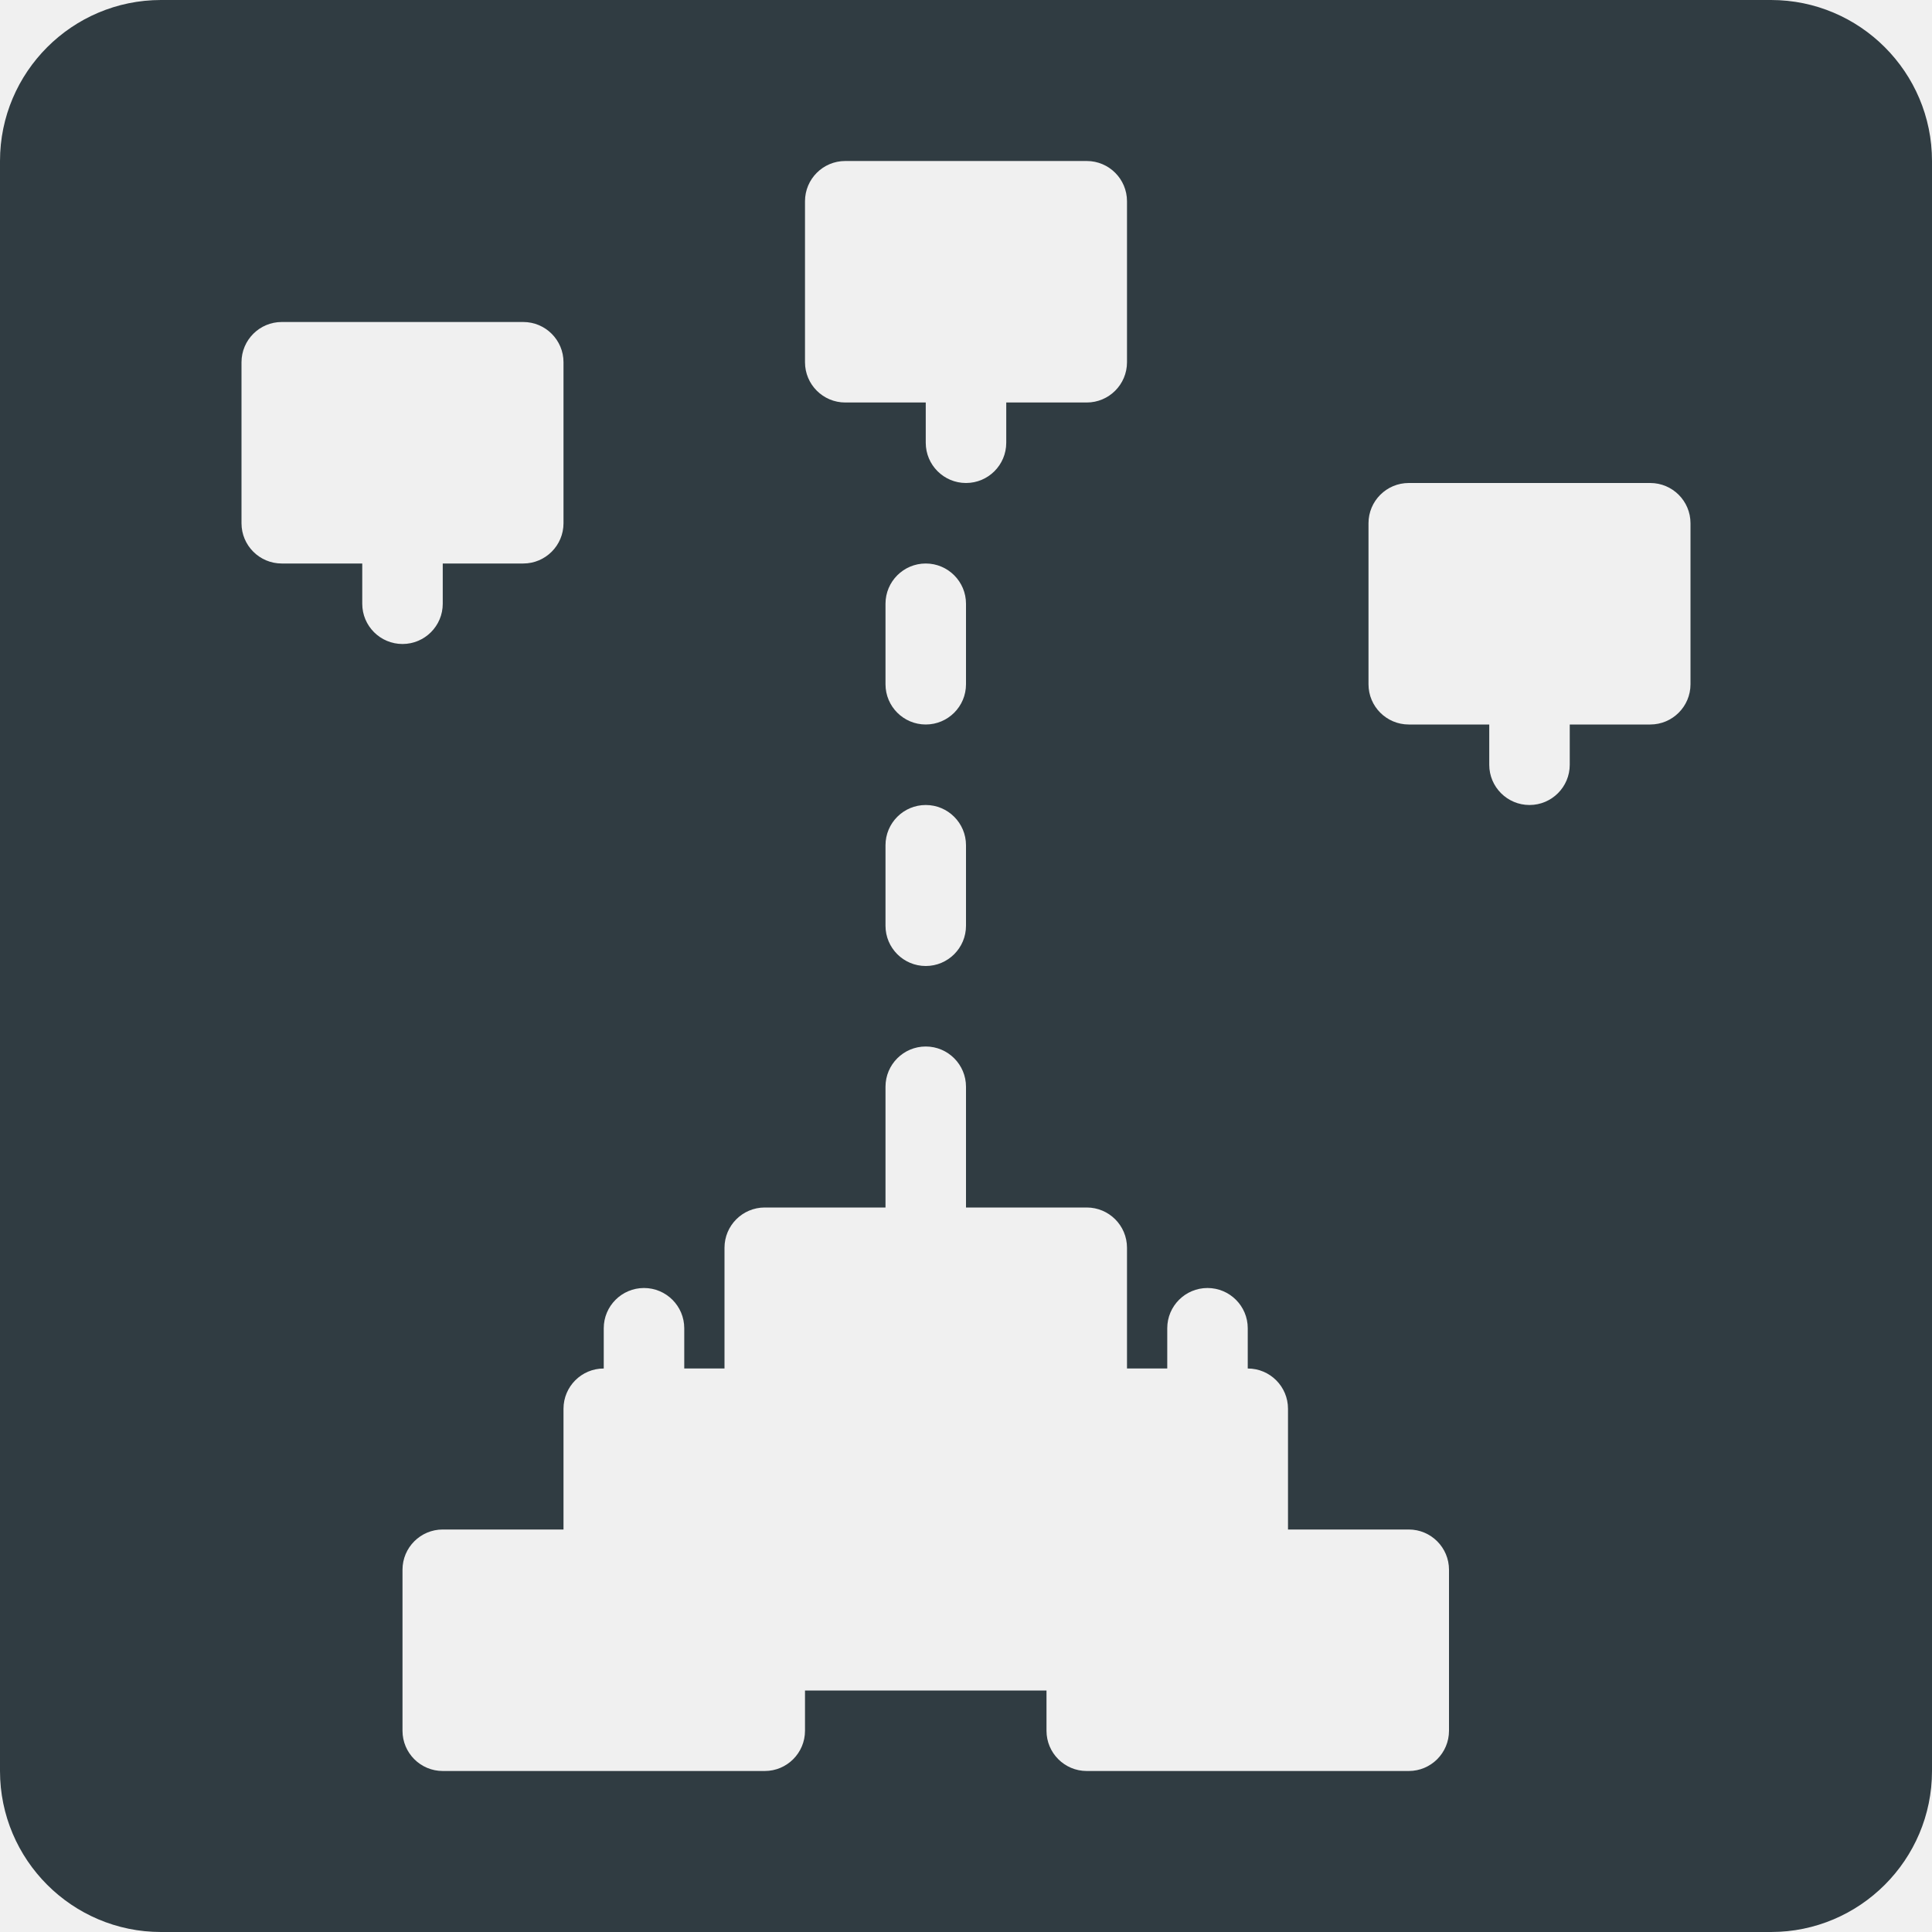
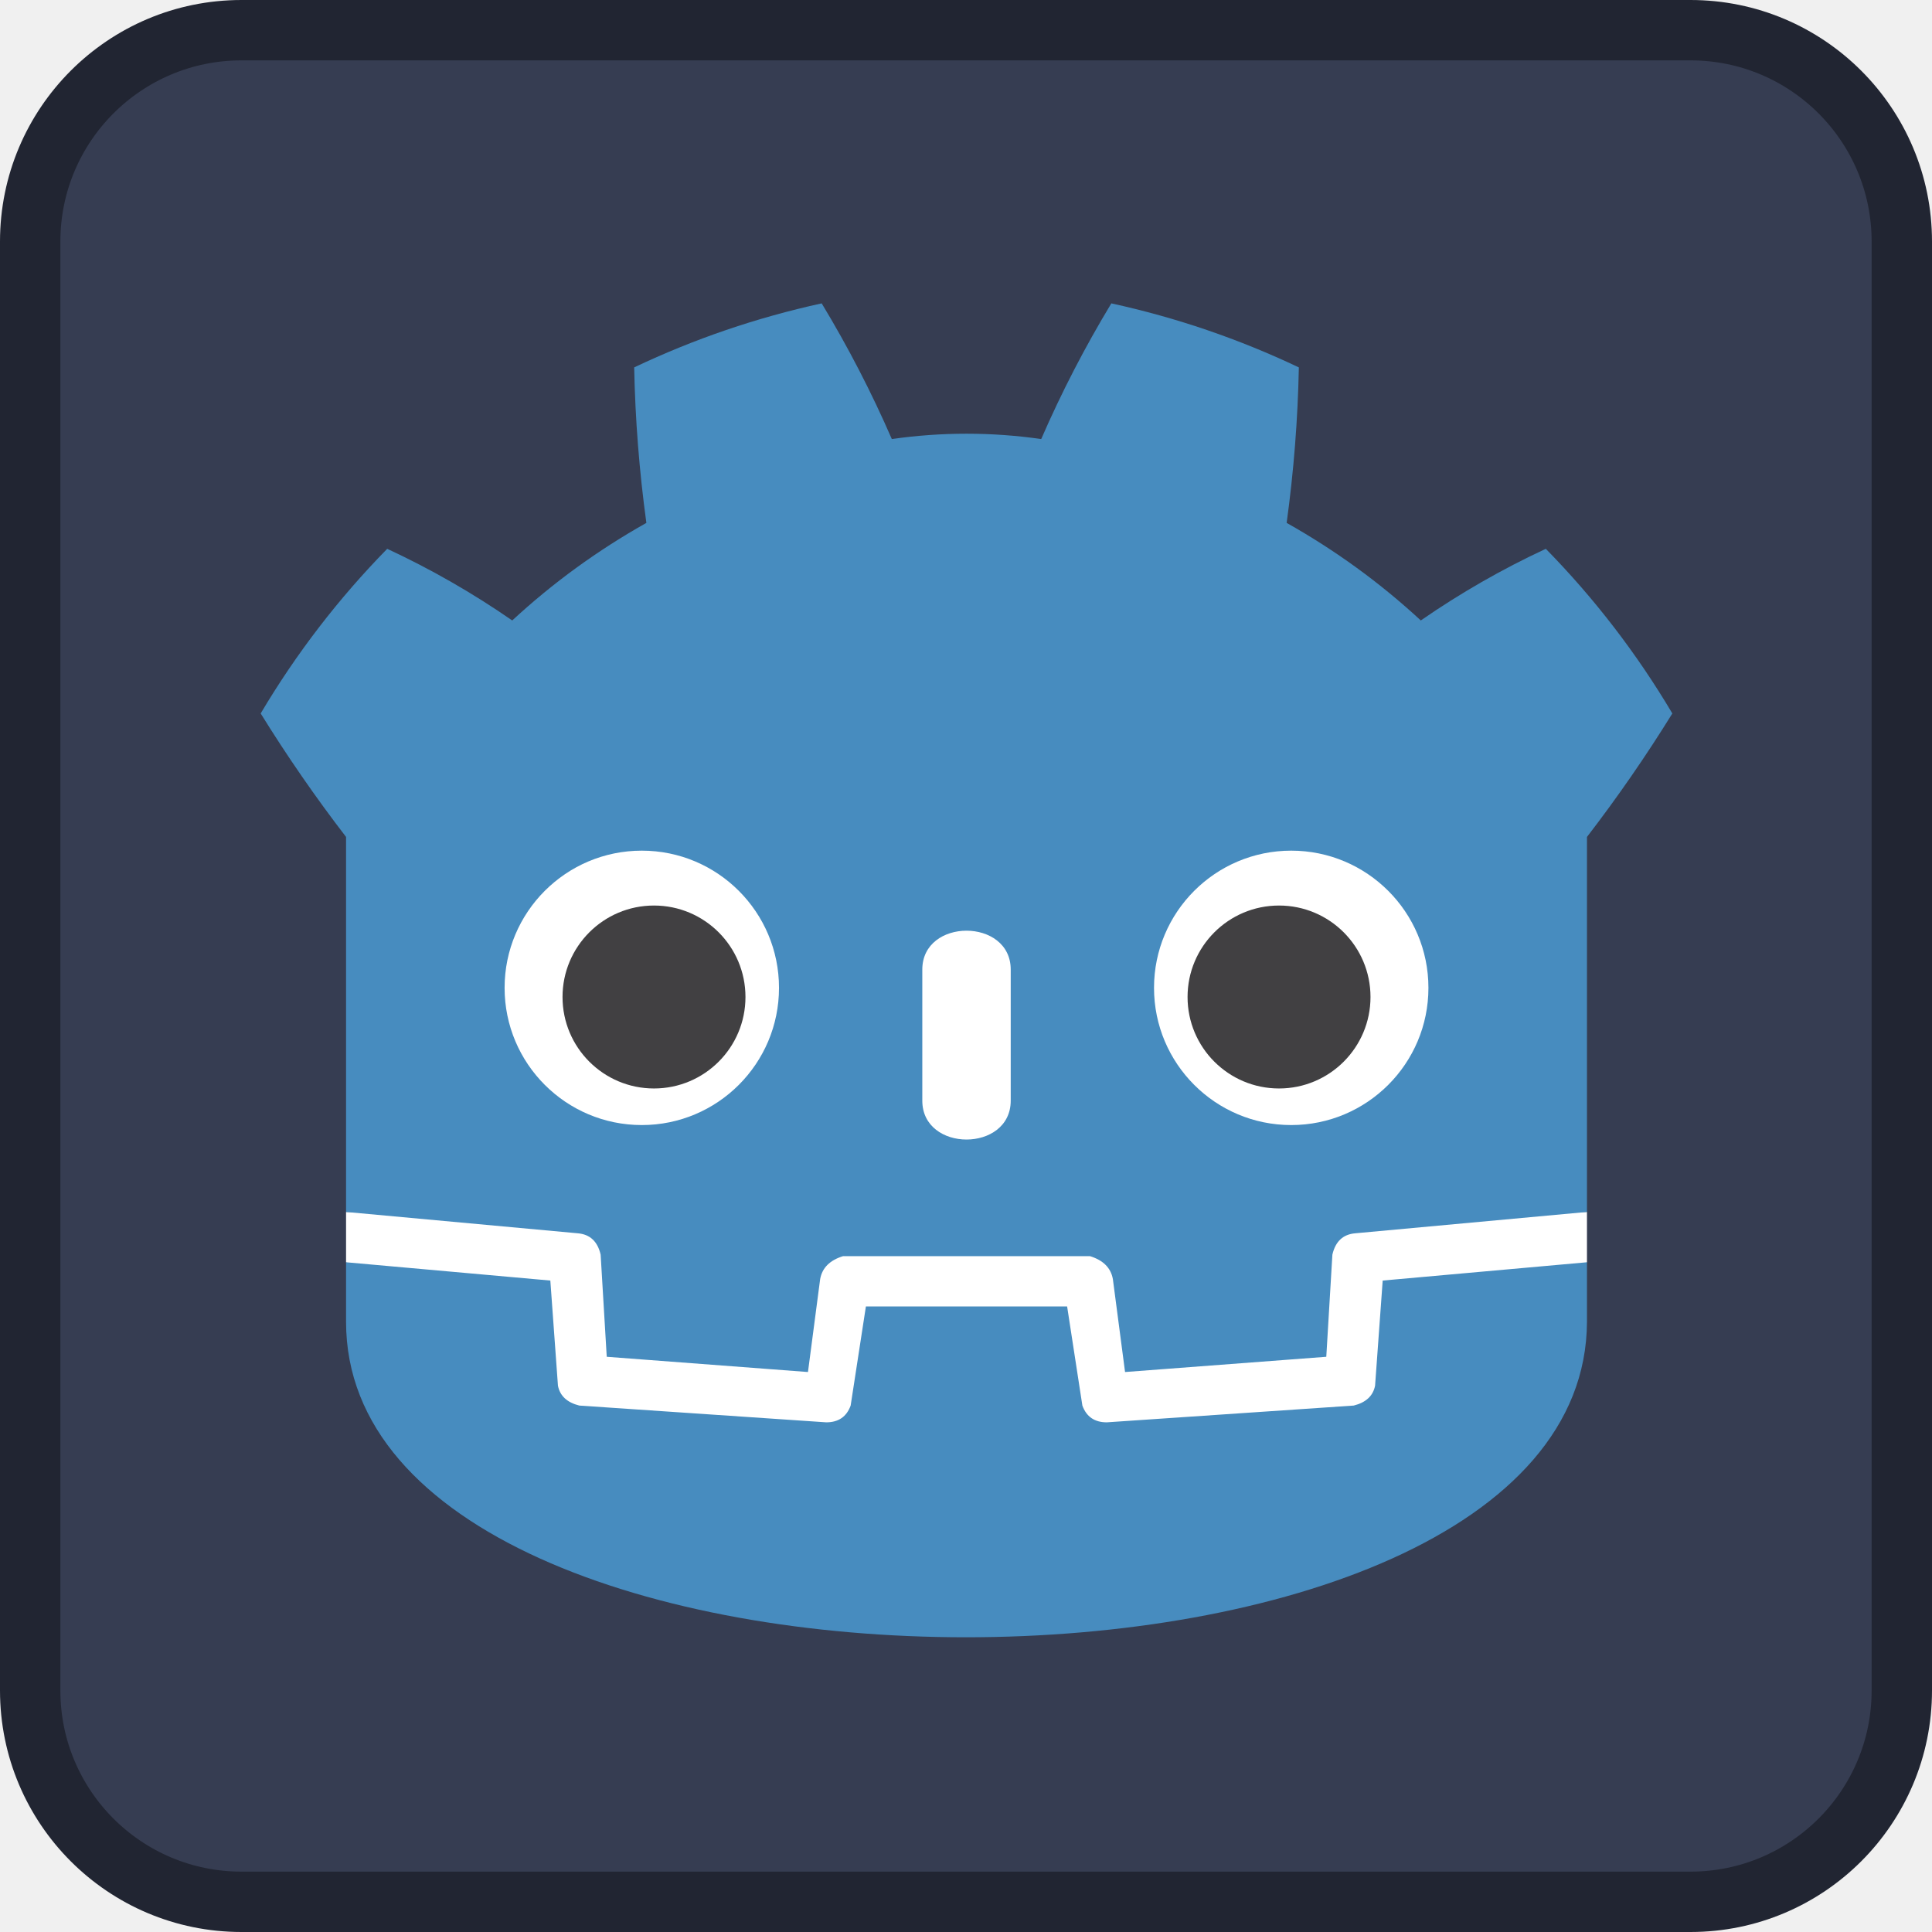
- <svg xmlns="http://www.w3.org/2000/svg" enable-background="new 0 0 24 24" id="Layer_1" version="1.1" viewBox="0 0 24 24" xml:space="preserve">
-   <path d="M22,0H2C0.897,0,0,0.897,0,2v20c0,1.103,0.897,2,2,2h20c1.103,0,2-0.897,2-2V2  C24,0.897,23.103,0,22,0z M10,2.5C10,2.224,10.224,2,10.5,2h3C13.776,2,14,2.224,14,2.5v2  C14,4.776,13.776,5,13.5,5h-1v0.5C12.5,5.776,12.276,6,12,6s-0.5-0.224-0.5-0.5V5h-1  C10.224,5,10,4.776,10,4.5V2.5z M11.5,9C11.224,9,11,8.776,11,8.5v-1C11,7.224,11.224,7,11.5,7  S12,7.224,12,7.5v1C12,8.776,11.776,9,11.5,9z M12,10.5v1c0,0.276-0.224,0.5-0.5,0.5S11,11.776,11,11.5v-1  c0-0.276,0.224-0.5,0.5-0.5S12,10.224,12,10.5z M4.5,7.5V7h-1C3.224,7,3,6.776,3,6.5v-2  C3,4.224,3.224,4,3.5,4h3C6.776,4,7,4.224,7,4.5v2C7,6.776,6.776,7,6.5,7h-1v0.5  C5.5,7.776,5.276,8,5,8S4.5,7.776,4.5,7.5z M18,21.5c0,0.276-0.224,0.5-0.5,0.5h-4  c-0.276,0-0.5-0.224-0.5-0.5V21h-3v0.5c0,0.276-0.224,0.5-0.5,0.5h-4C5.224,22,5,21.776,5,21.5v-2  C5,19.224,5.224,19,5.5,19H7v-1.5C7,17.224,7.224,17,7.5,17v-0.5C7.5,16.224,7.724,16,8,16  s0.5,0.224,0.5,0.5V17H9v-1.5C9,15.224,9.224,15,9.5,15H11v-1.5c0-0.276,0.224-0.5,0.5-0.5  s0.5,0.224,0.5,0.5V15h1.5c0.276,0,0.5,0.224,0.5,0.5V17h0.5v-0.5c0-0.276,0.224-0.5,0.5-0.5  s0.5,0.224,0.5,0.5V17c0.276,0,0.5,0.224,0.5,0.5V19h1.5c0.276,0,0.5,0.224,0.5,0.5V21.5z M21,8.5  C21,8.776,20.776,9,20.5,9h-1v0.5c0,0.276-0.224,0.5-0.5,0.5s-0.5-0.224-0.5-0.5V9h-1  C17.224,9,17,8.776,17,8.5v-2C17,6.224,17.224,6,17.5,6h3C20.776,6,21,6.224,21,6.5V8.5z" fill="#303C42" />
-   <g />
-   <g />
-   <g />
-   <g />
-   <g />
-   <g />
-   <g />
-   <g />
-   <g />
-   <g />
-   <g />
-   <g />
-   <g />
-   <g />
-   <g />
+ <svg xmlns="http://www.w3.org/2000/svg" width="128" height="128">
+   <rect width="124" height="124" x="2" y="2" fill="#363d52" stroke="#212532" stroke-width="4" rx="14" />
+   <g fill="#fff" transform="translate(12.322 12.322)scale(.101)">
+     <path d="M105 673v33q407 354 814 0v-33z" />
+     <path fill="#478cbf" d="m105 673 152 14q12 1 15 14l4 67 132 10 8-61q2-11 15-15h162q13 4 15 15l8 61 132-10 4-67q3-13 15-14l152-14V427q30-39 56-81-35-59-83-108-43 20-82 47-40-37-88-64 7-51 8-102-59-28-123-42-26 43-46 89-49-7-98 0-20-46-46-89-64 14-123 42 1 51 8 102-48 27-88 64-39-27-82-47-48 49-83 108 26 42 56 81zm0 33v39c0 276 813 276 814 0v-39l-134 12-5 69q-2 10-14 13l-162 11q-12 0-16-11l-10-65H446l-10 65q-4 11-16 11l-162-11q-12-3-14-13l-5-69z" />
+     <path d="M483 600c0 34 58 34 58 0v-86c0-34-58-34-58 0z" />
+     <circle cx="725" cy="526" r="90" />
+     <circle cx="299" cy="526" r="90" />
+   </g>
+   <g fill="#414042" transform="translate(12.322 12.322)scale(.101)">
+     <circle cx="307" cy="532" r="60" />
+     <circle cx="717" cy="532" r="60" />
+   </g>
</svg>
